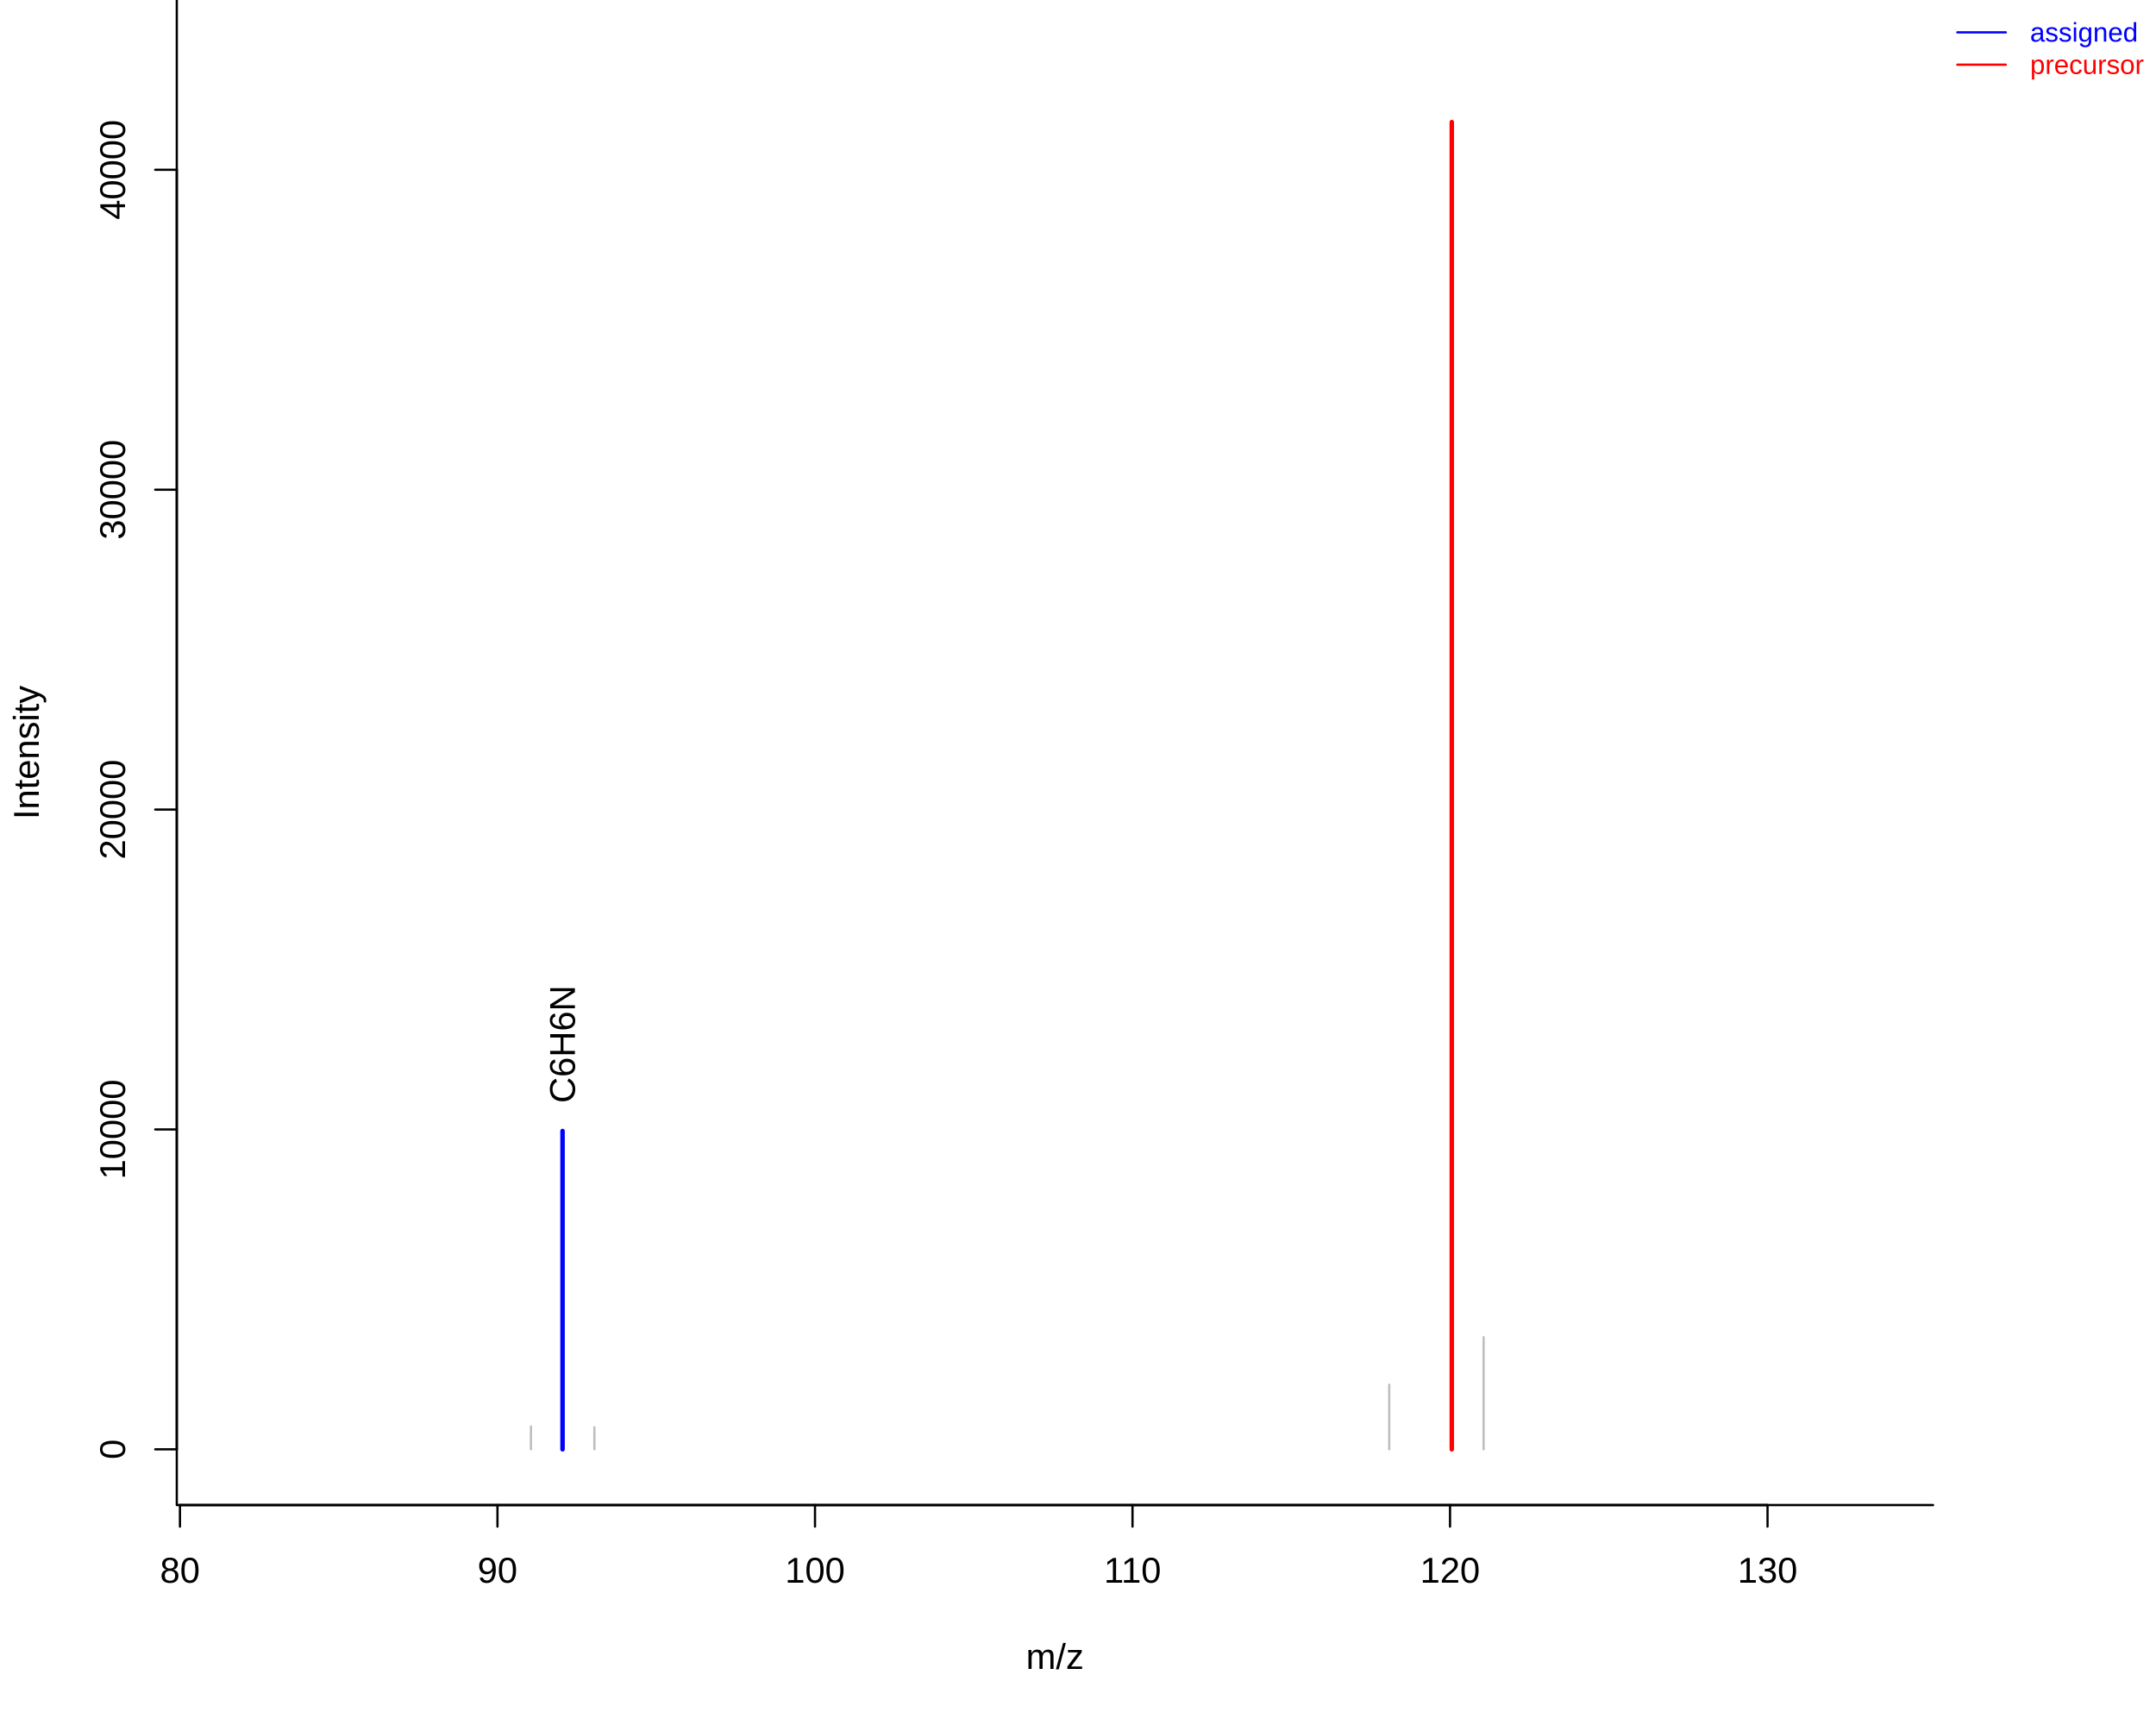
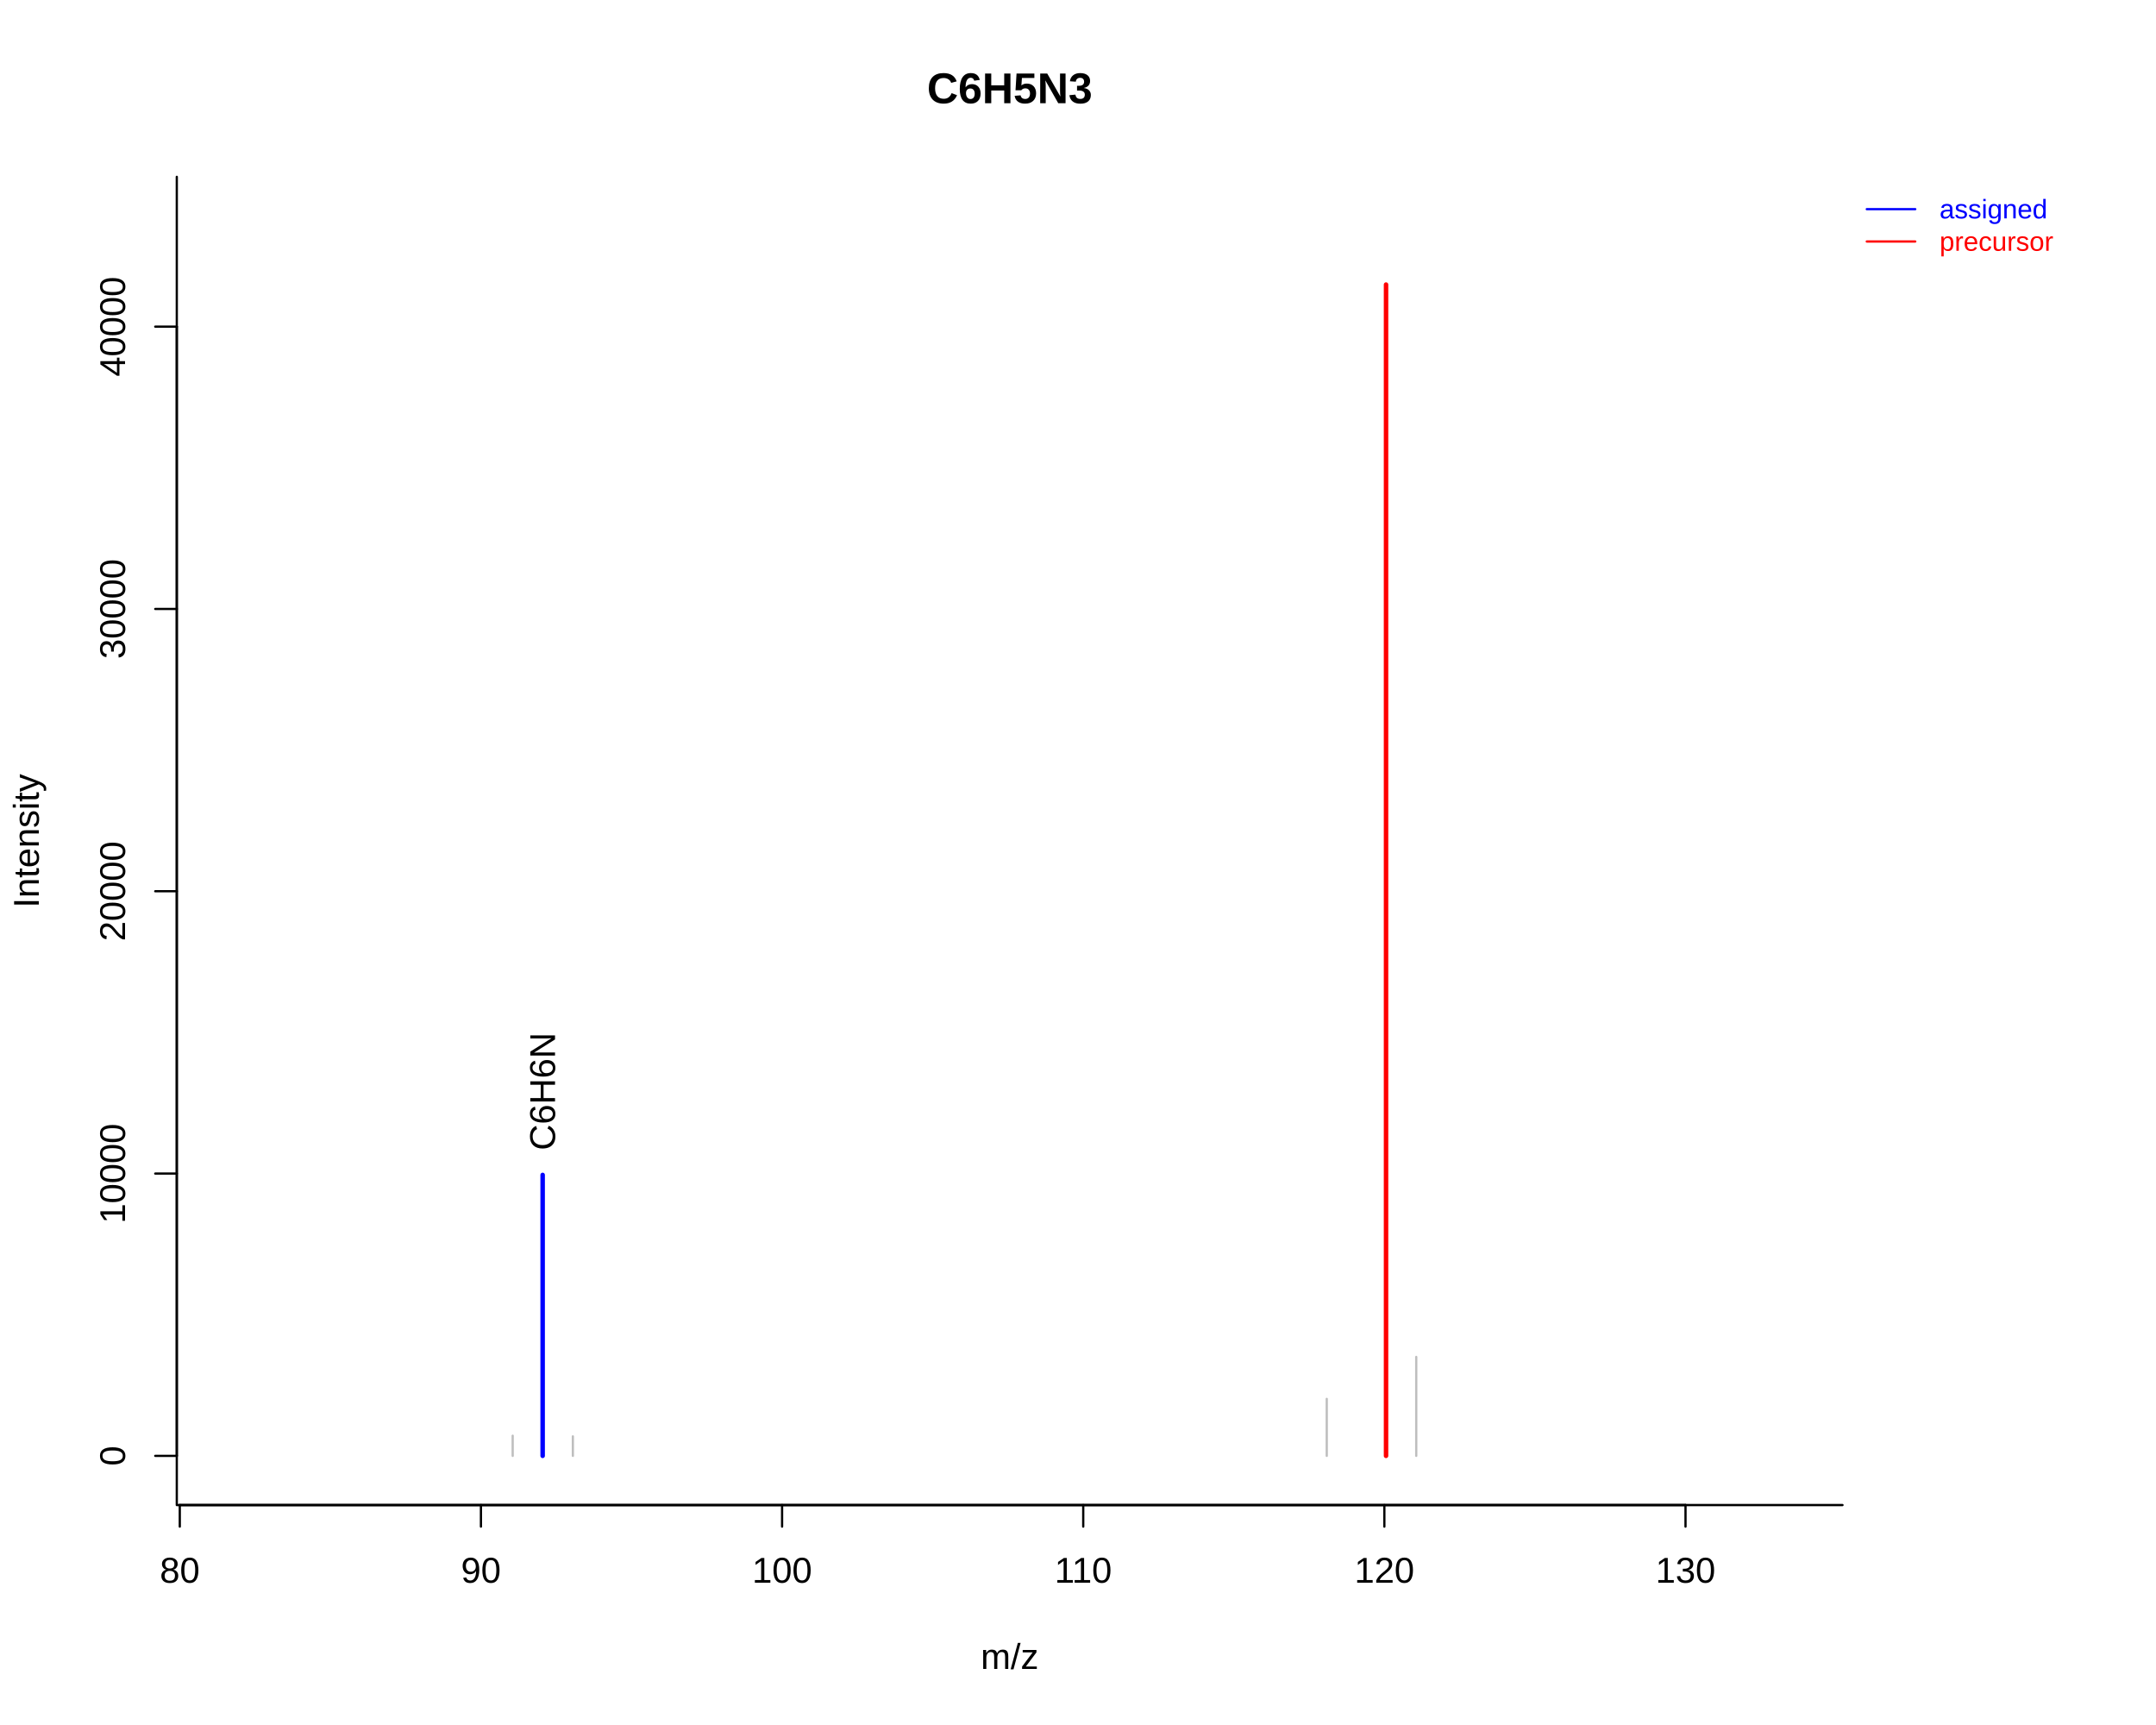
<svg xmlns="http://www.w3.org/2000/svg" viewBox="0 0 720.00 576.00">
  <defs>
    <style type="text/css">
    line, polyline, polygon, path, rect, circle {
      fill: none;
      stroke: #000000;
      stroke-linecap: round;
      stroke-linejoin: round;
      stroke-miterlimit: 10.00;
    }
  </style>
  </defs>
  <rect width="100%" height="100%" style="stroke: none; fill: #FFFFFF;" />
-   <line x1="60.10" y1="502.56" x2="590.27" y2="502.56" style="stroke-width: 0.75;" />
-   <line x1="60.10" y1="502.56" x2="60.10" y2="509.76" style="stroke-width: 0.75;" />
-   <line x1="166.13" y1="502.56" x2="166.13" y2="509.76" style="stroke-width: 0.75;" />
-   <line x1="272.17" y1="502.56" x2="272.17" y2="509.76" style="stroke-width: 0.75;" />
-   <line x1="378.20" y1="502.56" x2="378.20" y2="509.76" style="stroke-width: 0.75;" />
-   <line x1="484.24" y1="502.56" x2="484.24" y2="509.76" style="stroke-width: 0.75;" />
-   <line x1="590.27" y1="502.56" x2="590.27" y2="509.76" style="stroke-width: 0.75;" />
-   <text x="53.43" y="528.48" style="font-size: 12.00px; font-family: Liberation Sans;" textLength="13.34px" lengthAdjust="spacingAndGlyphs">80</text>
-   <text x="159.46" y="528.48" style="font-size: 12.00px; font-family: Liberation Sans;" textLength="13.34px" lengthAdjust="spacingAndGlyphs">90</text>
-   <text x="262.16" y="528.48" style="font-size: 12.00px; font-family: Liberation Sans;" textLength="20.02px" lengthAdjust="spacingAndGlyphs">100</text>
-   <text x="368.64" y="528.48" style="font-size: 12.00px; font-family: Liberation Sans;" textLength="19.12px" lengthAdjust="spacingAndGlyphs">110</text>
-   <text x="474.23" y="528.48" style="font-size: 12.00px; font-family: Liberation Sans;" textLength="20.02px" lengthAdjust="spacingAndGlyphs">120</text>
-   <text x="580.26" y="528.48" style="font-size: 12.00px; font-family: Liberation Sans;" textLength="20.02px" lengthAdjust="spacingAndGlyphs">130</text>
-   <line x1="59.04" y1="483.95" x2="59.04" y2="56.69" style="stroke-width: 0.75;" />
-   <line x1="59.04" y1="483.95" x2="51.84" y2="483.95" style="stroke-width: 0.75;" />
-   <line x1="59.04" y1="377.13" x2="51.84" y2="377.13" style="stroke-width: 0.75;" />
-   <line x1="59.04" y1="270.32" x2="51.84" y2="270.32" style="stroke-width: 0.75;" />
-   <line x1="59.04" y1="163.51" x2="51.84" y2="163.51" style="stroke-width: 0.75;" />
-   <line x1="59.04" y1="56.69" x2="51.84" y2="56.69" style="stroke-width: 0.75;" />
-   <text transform="translate(41.76,487.28) rotate(-90)" style="font-size: 12.00px; font-family: Liberation Sans;" textLength="6.67px" lengthAdjust="spacingAndGlyphs">0</text>
-   <text transform="translate(41.76,393.81) rotate(-90)" style="font-size: 12.00px; font-family: Liberation Sans;" textLength="33.36px" lengthAdjust="spacingAndGlyphs">10000</text>
-   <text transform="translate(41.76,287.00) rotate(-90)" style="font-size: 12.00px; font-family: Liberation Sans;" textLength="33.36px" lengthAdjust="spacingAndGlyphs">20000</text>
-   <text transform="translate(41.76,180.19) rotate(-90)" style="font-size: 12.00px; font-family: Liberation Sans;" textLength="33.36px" lengthAdjust="spacingAndGlyphs">30000</text>
-   <text transform="translate(41.76,73.37) rotate(-90)" style="font-size: 12.00px; font-family: Liberation Sans;" textLength="33.36px" lengthAdjust="spacingAndGlyphs">40000</text>
-   <polyline points="59.04,0.00 59.04,502.56 645.55,502.56 " style="stroke-width: 0.75;" />
+   <line x1="60.04" y1="502.56" x2="562.88" y2="502.56" style="stroke-width: 0.75;" />
+   <line x1="60.04" y1="502.56" x2="60.04" y2="509.76" style="stroke-width: 0.75;" />
+   <line x1="160.61" y1="502.56" x2="160.61" y2="509.76" style="stroke-width: 0.75;" />
+   <line x1="261.18" y1="502.56" x2="261.18" y2="509.76" style="stroke-width: 0.75;" />
+   <line x1="361.75" y1="502.56" x2="361.75" y2="509.76" style="stroke-width: 0.75;" />
+   <line x1="462.31" y1="502.56" x2="462.31" y2="509.76" style="stroke-width: 0.75;" />
+   <line x1="562.88" y1="502.56" x2="562.88" y2="509.76" style="stroke-width: 0.75;" />
+   <text x="53.37" y="528.48" style="font-size: 12.00px; font-family: Liberation Sans;" textLength="13.34px" lengthAdjust="spacingAndGlyphs">80</text>
+   <text x="153.94" y="528.48" style="font-size: 12.00px; font-family: Liberation Sans;" textLength="13.34px" lengthAdjust="spacingAndGlyphs">90</text>
+   <text x="251.17" y="528.48" style="font-size: 12.00px; font-family: Liberation Sans;" textLength="20.02px" lengthAdjust="spacingAndGlyphs">100</text>
+   <text x="352.18" y="528.48" style="font-size: 12.00px; font-family: Liberation Sans;" textLength="19.12px" lengthAdjust="spacingAndGlyphs">110</text>
+   <text x="452.31" y="528.48" style="font-size: 12.00px; font-family: Liberation Sans;" textLength="20.02px" lengthAdjust="spacingAndGlyphs">120</text>
+   <text x="552.87" y="528.48" style="font-size: 12.00px; font-family: Liberation Sans;" textLength="20.02px" lengthAdjust="spacingAndGlyphs">130</text>
+   <line x1="59.04" y1="486.13" x2="59.04" y2="109.07" style="stroke-width: 0.75;" />
+   <line x1="59.04" y1="486.13" x2="51.84" y2="486.13" style="stroke-width: 0.75;" />
+   <line x1="59.04" y1="391.87" x2="51.84" y2="391.87" style="stroke-width: 0.75;" />
+   <line x1="59.04" y1="297.60" x2="51.84" y2="297.60" style="stroke-width: 0.75;" />
+   <line x1="59.04" y1="203.34" x2="51.84" y2="203.34" style="stroke-width: 0.75;" />
+   <line x1="59.04" y1="109.07" x2="51.84" y2="109.07" style="stroke-width: 0.75;" />
+   <text transform="translate(41.76,489.47) rotate(-90)" style="font-size: 12.00px; font-family: Liberation Sans;" textLength="6.67px" lengthAdjust="spacingAndGlyphs">0</text>
+   <text transform="translate(41.76,408.55) rotate(-90)" style="font-size: 12.00px; font-family: Liberation Sans;" textLength="33.36px" lengthAdjust="spacingAndGlyphs">10000</text>
+   <text transform="translate(41.76,314.28) rotate(-90)" style="font-size: 12.00px; font-family: Liberation Sans;" textLength="33.36px" lengthAdjust="spacingAndGlyphs">20000</text>
+   <text transform="translate(41.76,220.02) rotate(-90)" style="font-size: 12.00px; font-family: Liberation Sans;" textLength="33.36px" lengthAdjust="spacingAndGlyphs">30000</text>
+   <text transform="translate(41.76,125.75) rotate(-90)" style="font-size: 12.00px; font-family: Liberation Sans;" textLength="33.36px" lengthAdjust="spacingAndGlyphs">40000</text>
+   <polyline points="59.04,59.04 59.04,502.56 615.31,502.56 " style="stroke-width: 0.75;" />
  <defs>
    <clipPath id="cpMC4wMHw2NDUuNTV8NTc2LjAwfDAuMDA=">
      <rect x="0.00" y="0.00" width="645.55" height="576.00" />
    </clipPath>
  </defs>
  <g clip-path="url(#cpMC4wMHw2NDUuNTV8NTc2LjAwfDAuMDA=)">
-     <text x="342.63" y="557.28" style="font-size: 12.00px; font-family: Liberation Sans;" textLength="19.33px" lengthAdjust="spacingAndGlyphs">m/z</text>
+     <text x="309.59" y="34.47" style="font-size: 14.40px; font-weight: bold; font-family: Liberation Sans;" textLength="55.17px" lengthAdjust="spacingAndGlyphs">C6H5N3</text>
  </g>
  <g clip-path="url(#cpMC4wMHw2NDUuNTV8NTc2LjAwfDAuMDA=)">
-     <text transform="translate(12.96,273.62) rotate(-90)" style="font-size: 12.00px; font-family: Liberation Sans;" textLength="44.67px" lengthAdjust="spacingAndGlyphs">Intensity</text>
+     <text x="327.51" y="557.28" style="font-size: 12.00px; font-family: Liberation Sans;" textLength="19.33px" lengthAdjust="spacingAndGlyphs">m/z</text>
+   </g>
+   <g clip-path="url(#cpMC4wMHw2NDUuNTV8NTc2LjAwfDAuMDA=)">
+     <text transform="translate(12.96,303.14) rotate(-90)" style="font-size: 12.00px; font-family: Liberation Sans;" textLength="44.67px" lengthAdjust="spacingAndGlyphs">Intensity</text>
  </g>
  <defs>
-     <clipPath id="cpNTkuMDR8NjQ1LjU1fDUwMi41NnwwLjAw">
-       <rect x="59.04" y="0.00" width="586.51" height="502.56" />
+     <clipPath id="cpNTkuMDR8NjE1LjMxfDUwMi41Nnw1OS4wNA==">
+       <rect x="59.04" y="59.04" width="556.27" height="443.52" />
    </clipPath>
  </defs>
-   <line x1="177.31" y1="483.95" x2="177.31" y2="476.31" style="stroke-width: 0.75; stroke: #BEBEBE;" clip-path="url(#cpNTkuMDR8NjQ1LjU1fDUwMi41NnwwLjAw)" />
-   <line x1="187.86" y1="483.95" x2="187.86" y2="377.65" style="stroke-width: 1.50; stroke: #0000FF;" clip-path="url(#cpNTkuMDR8NjQ1LjU1fDUwMi41NnwwLjAw)" />
-   <g clip-path="url(#cpNTkuMDR8NjQ1LjU1fDUwMi41NnwwLjAw)">
-     <text transform="translate(191.99,368.34) rotate(-90)" style="font-size: 12.00px; font-family: Liberation Sans;" textLength="39.36px" lengthAdjust="spacingAndGlyphs">C6H6N</text>
+   <line x1="171.21" y1="486.13" x2="171.21" y2="479.40" style="stroke-width: 0.75; stroke: #BEBEBE;" clip-path="url(#cpNTkuMDR8NjE1LjMxfDUwMi41Nnw1OS4wNA==)" />
+   <line x1="181.22" y1="486.13" x2="181.22" y2="392.32" style="stroke-width: 1.50; stroke: #0000FF;" clip-path="url(#cpNTkuMDR8NjE1LjMxfDUwMi41Nnw1OS4wNA==)" />
+   <g clip-path="url(#cpNTkuMDR8NjE1LjMxfDUwMi41Nnw1OS4wNA==)">
+     <text transform="translate(185.35,384.11) rotate(-90)" style="font-size: 12.00px; font-family: Liberation Sans;" textLength="39.36px" lengthAdjust="spacingAndGlyphs">C6H6N</text>
  </g>
-   <line x1="198.50" y1="483.95" x2="198.50" y2="476.57" style="stroke-width: 0.75; stroke: #BEBEBE;" clip-path="url(#cpNTkuMDR8NjQ1LjU1fDUwMi41NnwwLjAw)" />
-   <line x1="463.94" y1="483.95" x2="463.94" y2="462.38" style="stroke-width: 0.75; stroke: #BEBEBE;" clip-path="url(#cpNTkuMDR8NjQ1LjU1fDUwMi41NnwwLjAw)" />
-   <line x1="484.83" y1="483.95" x2="484.83" y2="40.77" style="stroke-width: 1.50; stroke: #FF0000;" clip-path="url(#cpNTkuMDR8NjQ1LjU1fDUwMi41NnwwLjAw)" />
-   <line x1="495.46" y1="483.95" x2="495.46" y2="446.51" style="stroke-width: 0.75; stroke: #BEBEBE;" clip-path="url(#cpNTkuMDR8NjQ1LjU1fDUwMi41NnwwLjAw)" />
+   <line x1="191.31" y1="486.13" x2="191.31" y2="479.62" style="stroke-width: 0.75; stroke: #BEBEBE;" clip-path="url(#cpNTkuMDR8NjE1LjMxfDUwMi41Nnw1OS4wNA==)" />
+   <line x1="443.07" y1="486.13" x2="443.07" y2="467.10" style="stroke-width: 0.75; stroke: #BEBEBE;" clip-path="url(#cpNTkuMDR8NjE1LjMxfDUwMi41Nnw1OS4wNA==)" />
+   <line x1="462.87" y1="486.13" x2="462.87" y2="95.02" style="stroke-width: 1.50; stroke: #FF0000;" clip-path="url(#cpNTkuMDR8NjE1LjMxfDUwMi41Nnw1OS4wNA==)" />
+   <line x1="472.96" y1="486.13" x2="472.96" y2="453.09" style="stroke-width: 0.75; stroke: #BEBEBE;" clip-path="url(#cpNTkuMDR8NjE1LjMxfDUwMi41Nnw1OS4wNA==)" />
  <defs>
    <clipPath id="cpMC4wMHw3MjAuMDB8NTc2LjAwfDAuMDA=">
      <rect x="0.00" y="0.00" width="720.00" height="576.00" />
    </clipPath>
  </defs>
-   <line x1="653.65" y1="10.80" x2="669.85" y2="10.80" style="stroke-width: 0.75; stroke: #0000FF;" clip-path="url(#cpMC4wMHw3MjAuMDB8NTc2LjAwfDAuMDA=)" />
-   <line x1="653.65" y1="21.60" x2="669.85" y2="21.60" style="stroke-width: 0.75; stroke: #FF0000;" clip-path="url(#cpMC4wMHw3MjAuMDB8NTc2LjAwfDAuMDA=)" />
+   <line x1="623.41" y1="69.84" x2="639.61" y2="69.84" style="stroke-width: 0.75; stroke: #0000FF;" clip-path="url(#cpMC4wMHw3MjAuMDB8NTc2LjAwfDAuMDA=)" />
+   <line x1="623.41" y1="80.64" x2="639.61" y2="80.64" style="stroke-width: 0.75; stroke: #FF0000;" clip-path="url(#cpMC4wMHw3MjAuMDB8NTc2LjAwfDAuMDA=)" />
  <g clip-path="url(#cpMC4wMHw3MjAuMDB8NTc2LjAwfDAuMDA=)">
-     <text x="677.95" y="13.89" style="font-size: 9.00px; fill: #0000FF; font-family: Liberation Sans;" textLength="36.00px" lengthAdjust="spacingAndGlyphs">assigned</text>
+     <text x="647.71" y="72.93" style="font-size: 9.00px; fill: #0000FF; font-family: Liberation Sans;" textLength="36.00px" lengthAdjust="spacingAndGlyphs">assigned</text>
  </g>
  <g clip-path="url(#cpMC4wMHw3MjAuMDB8NTc2LjAwfDAuMDA=)">
-     <text x="677.95" y="24.69" style="font-size: 9.00px; fill: #FF0000; font-family: Liberation Sans;" textLength="38.00px" lengthAdjust="spacingAndGlyphs">precursor</text>
+     <text x="647.71" y="83.73" style="font-size: 9.00px; fill: #FF0000; font-family: Liberation Sans;" textLength="38.00px" lengthAdjust="spacingAndGlyphs">precursor</text>
  </g>
</svg>
